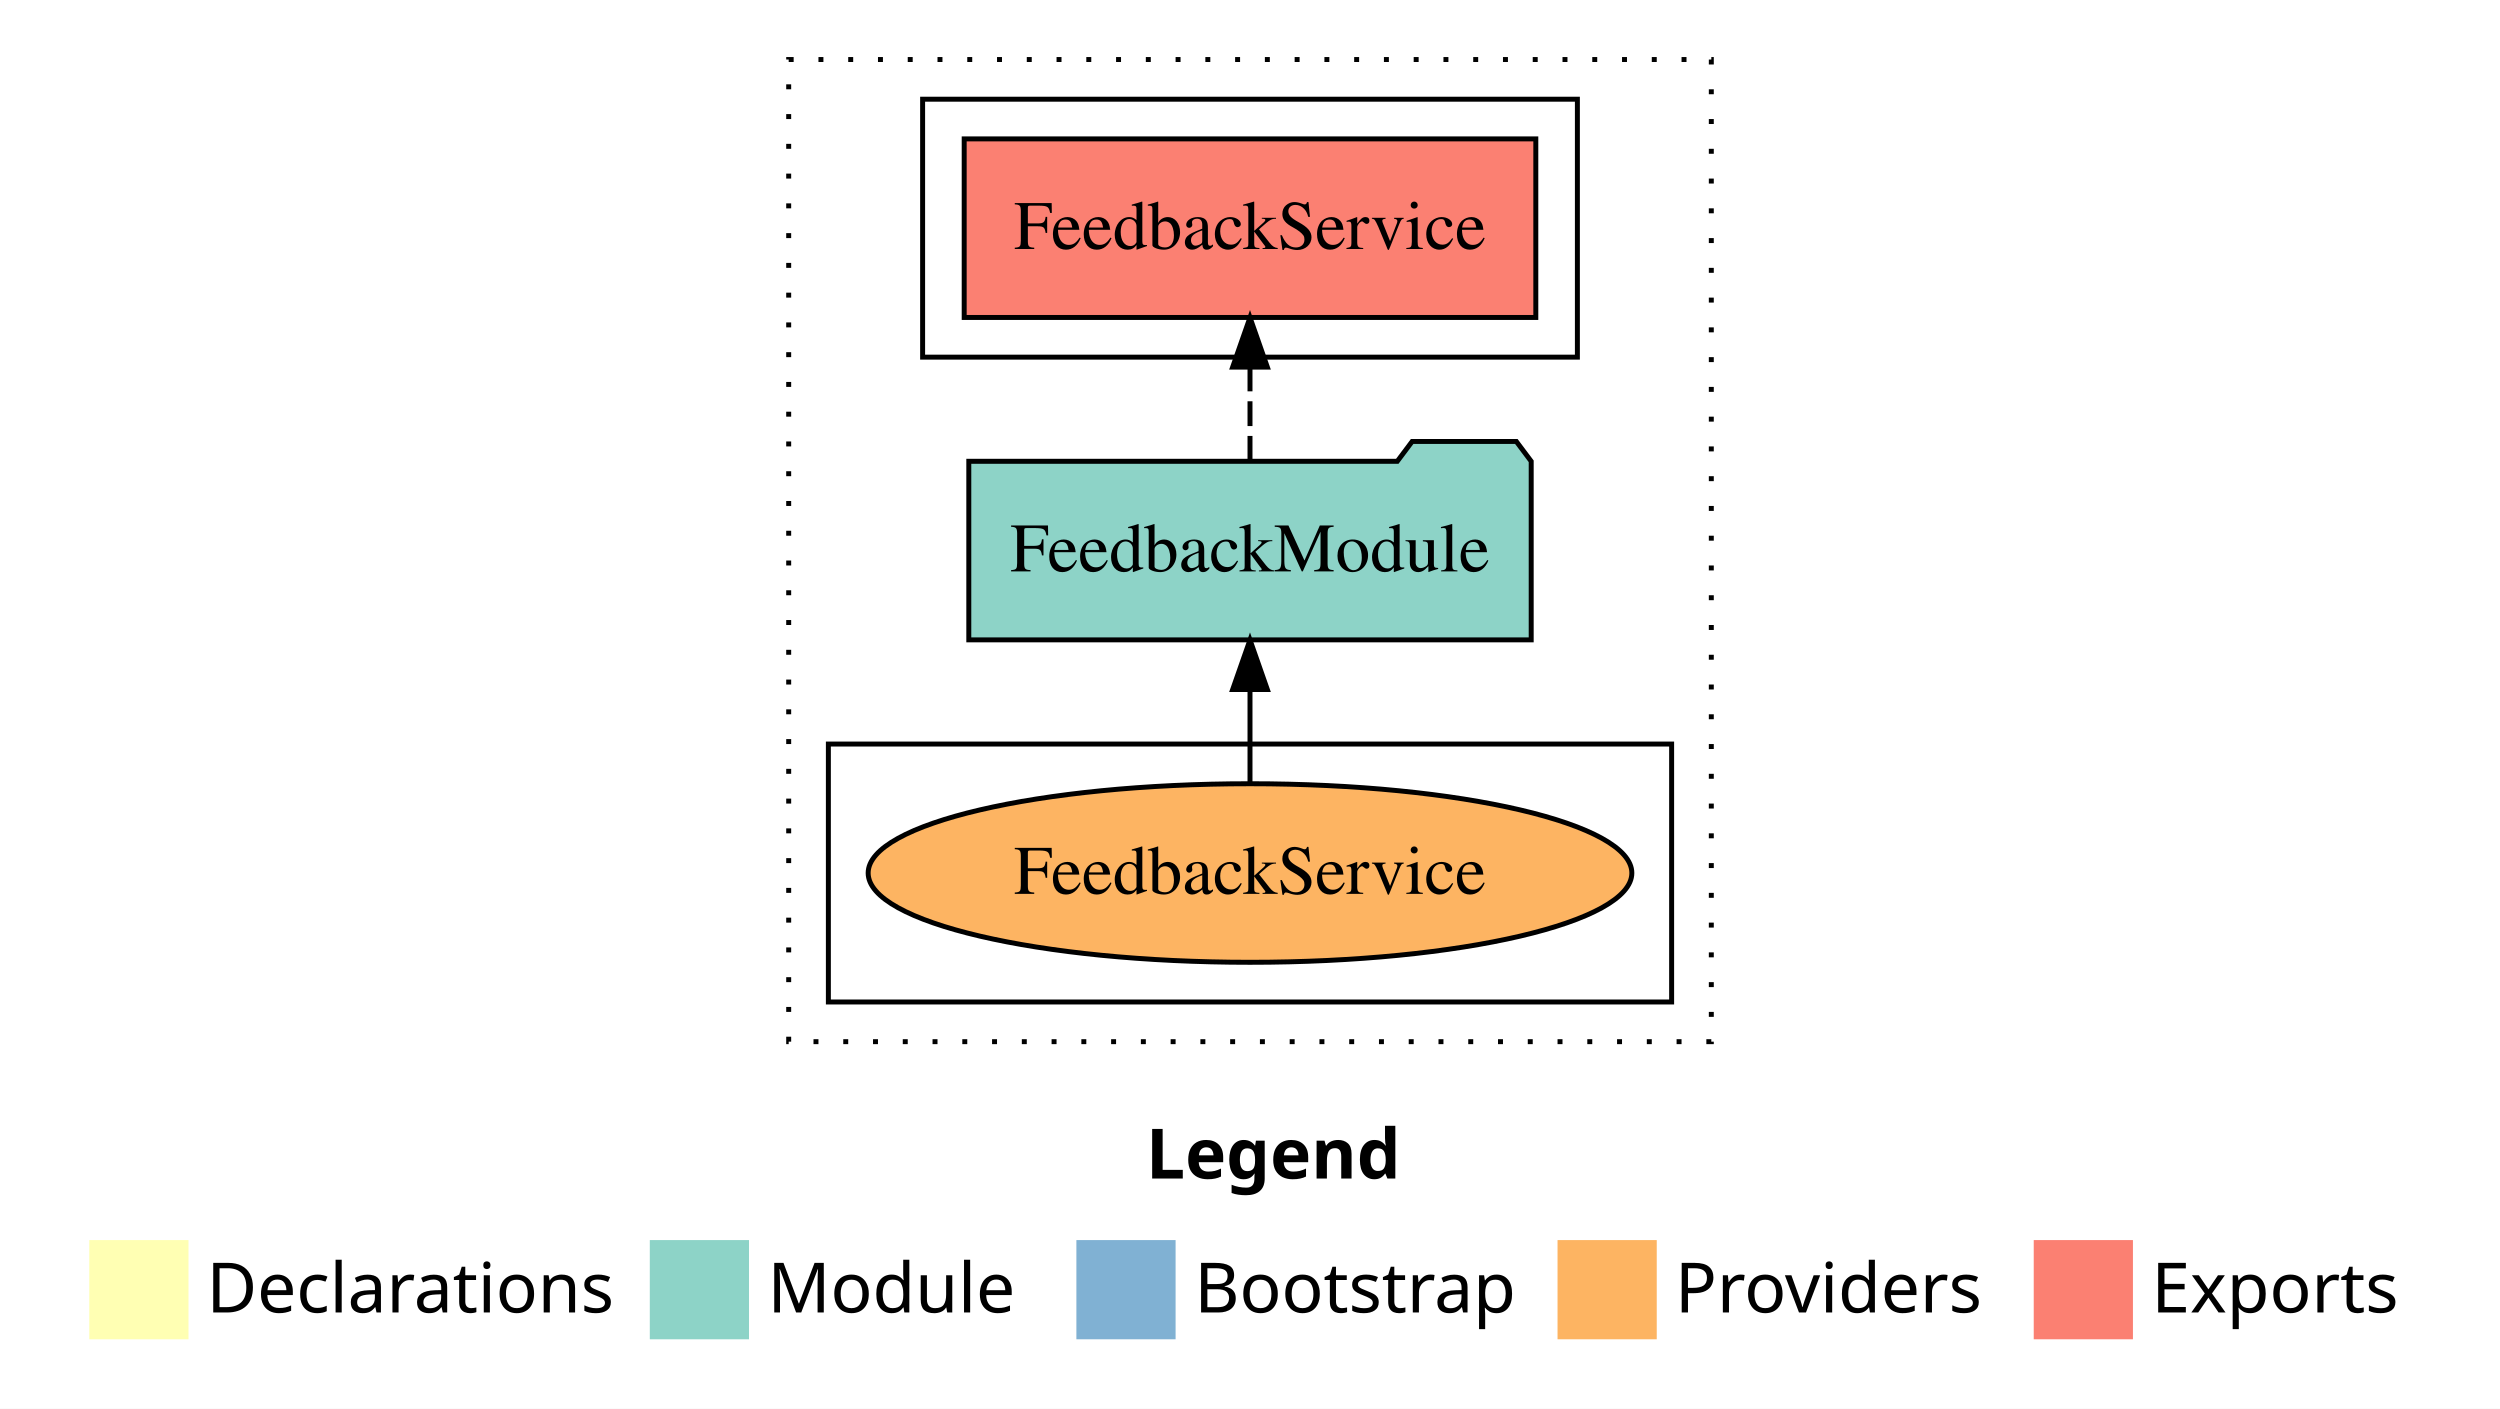
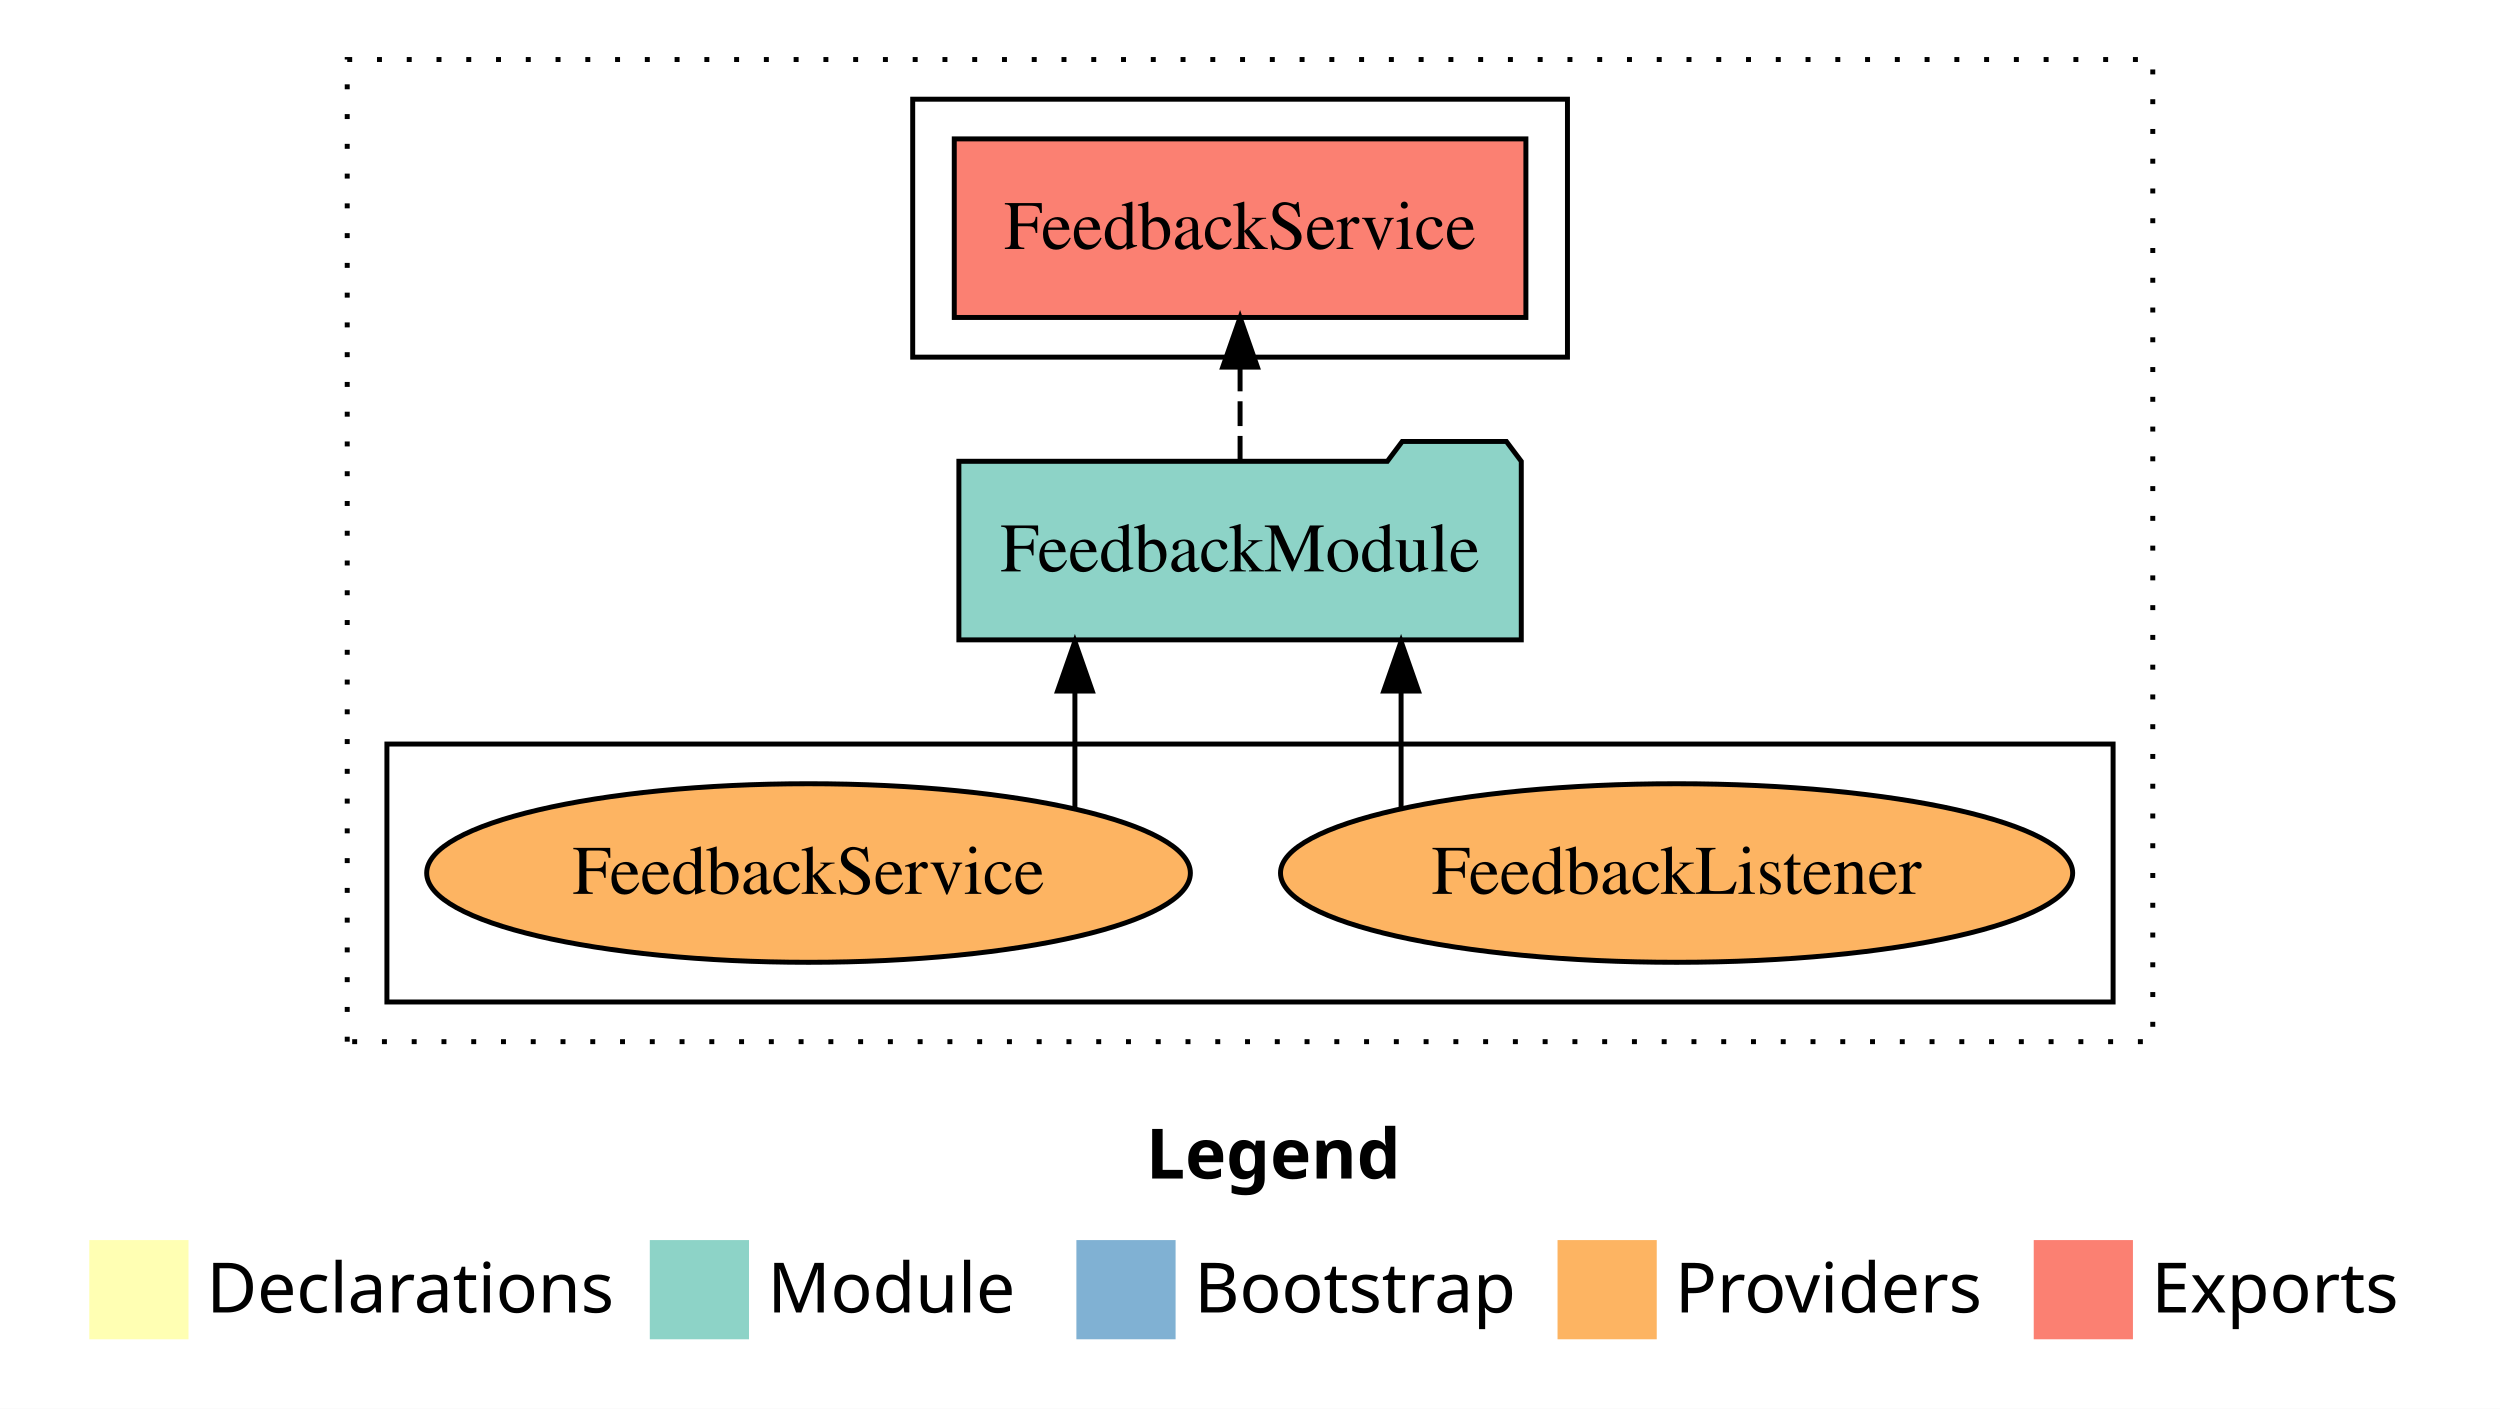
<svg xmlns="http://www.w3.org/2000/svg" width="504pt" height="284pt" viewBox="0.00 0.00 504.00 284.00">
  <g id="graph0" class="graph" transform="scale(1 1) rotate(0) translate(4 280)">
    <polygon fill="white" stroke="transparent" points="-4,4 -4,-280 500,-280 500,4 -4,4" />
    <text text-anchor="start" x="227.01" y="-42.4" font-family="Times-12" font-weight="bold" font-size="14.00">Legend</text>
    <polygon fill="#ffffb3" stroke="transparent" points="14,-10 14,-30 34,-30 34,-10 14,-10" />
    <text text-anchor="start" x="37.63" y="-15.4" font-family="Times-12" font-size="14.00">  Declarations</text>
    <polygon fill="#8dd3c7" stroke="transparent" points="127,-10 127,-30 147,-30 147,-10 127,-10" />
    <text text-anchor="start" x="150.73" y="-15.4" font-family="Times-12" font-size="14.00">  Module</text>
    <polygon fill="#80b1d3" stroke="transparent" points="213,-10 213,-30 233,-30 233,-10 213,-10" />
    <text text-anchor="start" x="236.78" y="-15.4" font-family="Times-12" font-size="14.00">  Bootstrap</text>
    <polygon fill="#fdb462" stroke="transparent" points="310,-10 310,-30 330,-30 330,-10 310,-10" />
    <text text-anchor="start" x="333.67" y="-15.4" font-family="Times-12" font-size="14.00">  Providers</text>
    <polygon fill="#fb8072" stroke="transparent" points="406,-10 406,-30 426,-30 426,-10 406,-10" />
    <text text-anchor="start" x="429.73" y="-15.4" font-family="Times-12" font-size="14.00">  Exports</text>
    <g id="clust1" class="cluster">
-       <polygon fill="none" stroke="black" stroke-dasharray="1,5" points="155,-70 155,-268 341,-268 341,-70 155,-70" />
+       <polygon fill="none" stroke="black" stroke-dasharray="1,5" points="66,-70 66,-268 430,-268 430,-70 66,-70" />
+     </g>
+     <g id="clust6" class="cluster">
+       <polygon fill="none" stroke="black" points="74,-78 74,-130 422,-130 422,-78 74,-78" />
    </g>
    <g id="clust4" class="cluster">
-       <polygon fill="none" stroke="black" points="182,-208 182,-260 314,-260 314,-208 182,-208" />
-     </g>
-     <g id="clust6" class="cluster">
-       <polygon fill="none" stroke="black" points="163,-78 163,-130 333,-130 333,-78 163,-78" />
+       <polygon fill="none" stroke="black" points="180,-208 180,-260 312,-260 312,-208 180,-208" />
    </g>
    <g id="node1" class="node">
-       <polygon fill="#fb8072" stroke="black" points="305.62,-252 190.38,-252 190.38,-216 305.62,-216 305.62,-252" />
-       <text text-anchor="middle" x="248" y="-229.8" font-family="Times,serif" font-size="14.00">FeedbackService </text>
+       <polygon fill="#fb8072" stroke="black" points="303.62,-252 188.38,-252 188.38,-216 303.62,-216 303.62,-252" />
+       <text text-anchor="middle" x="246" y="-229.8" font-family="Times,serif" font-size="14.00">FeedbackService </text>
    </g>
    <g id="node2" class="node">
-       <polygon fill="#8dd3c7" stroke="black" points="304.69,-187 301.69,-191 280.69,-191 277.69,-187 191.31,-187 191.31,-151 304.69,-151 304.69,-187" />
-       <text text-anchor="middle" x="248" y="-164.8" font-family="Times,serif" font-size="14.00">FeedbackModule</text>
+       <polygon fill="#8dd3c7" stroke="black" points="302.69,-187 299.69,-191 278.69,-191 275.69,-187 189.31,-187 189.31,-151 302.69,-151 302.69,-187" />
+       <text text-anchor="middle" x="246" y="-164.8" font-family="Times,serif" font-size="14.00">FeedbackModule</text>
    </g>
    <g id="edge1" class="edge">
-       <path fill="none" stroke="black" stroke-dasharray="5,2" d="M248,-187.11C248,-187.11 248,-205.99 248,-205.99" />
-       <polygon fill="black" stroke="black" points="244.5,-205.99 248,-215.99 251.5,-205.99 244.5,-205.99" />
+       <path fill="none" stroke="black" stroke-dasharray="5,2" d="M246,-187.11C246,-187.11 246,-205.99 246,-205.99" />
+       <polygon fill="black" stroke="black" points="242.5,-205.99 246,-215.99 249.5,-205.99 242.5,-205.99" />
    </g>
    <g id="node3" class="node">
-       <ellipse fill="#fdb462" stroke="black" cx="248" cy="-104" rx="76.98" ry="18" />
-       <text text-anchor="middle" x="248" y="-99.8" font-family="Times,serif" font-size="14.00">FeedbackService</text>
+       <ellipse fill="#fdb462" stroke="black" cx="334" cy="-104" rx="79.85" ry="18" />
+       <text text-anchor="middle" x="334" y="-99.8" font-family="Times,serif" font-size="14.00">FeedbackListener</text>
    </g>
    <g id="edge2" class="edge">
-       <path fill="none" stroke="black" d="M248,-122.11C248,-122.11 248,-140.99 248,-140.99" />
-       <polygon fill="black" stroke="black" points="244.5,-140.99 248,-150.99 251.5,-140.99 244.5,-140.99" />
+       <path fill="none" stroke="black" d="M278.46,-117.15C278.46,-117.15 278.46,-140.69 278.46,-140.69" />
+       <polygon fill="black" stroke="black" points="274.96,-140.69 278.46,-150.69 281.96,-140.69 274.96,-140.69" />
+     </g>
+     <g id="node4" class="node">
+       <ellipse fill="#fdb462" stroke="black" cx="159" cy="-104" rx="76.98" ry="18" />
+       <text text-anchor="middle" x="159" y="-99.8" font-family="Times,serif" font-size="14.00">FeedbackService</text>
+     </g>
+     <g id="edge3" class="edge">
+       <path fill="none" stroke="black" d="M212.7,-117.15C212.7,-117.15 212.7,-140.69 212.7,-140.69" />
+       <polygon fill="black" stroke="black" points="209.2,-140.69 212.7,-150.69 216.2,-140.69 209.2,-140.69" />
    </g>
  </g>
</svg>
